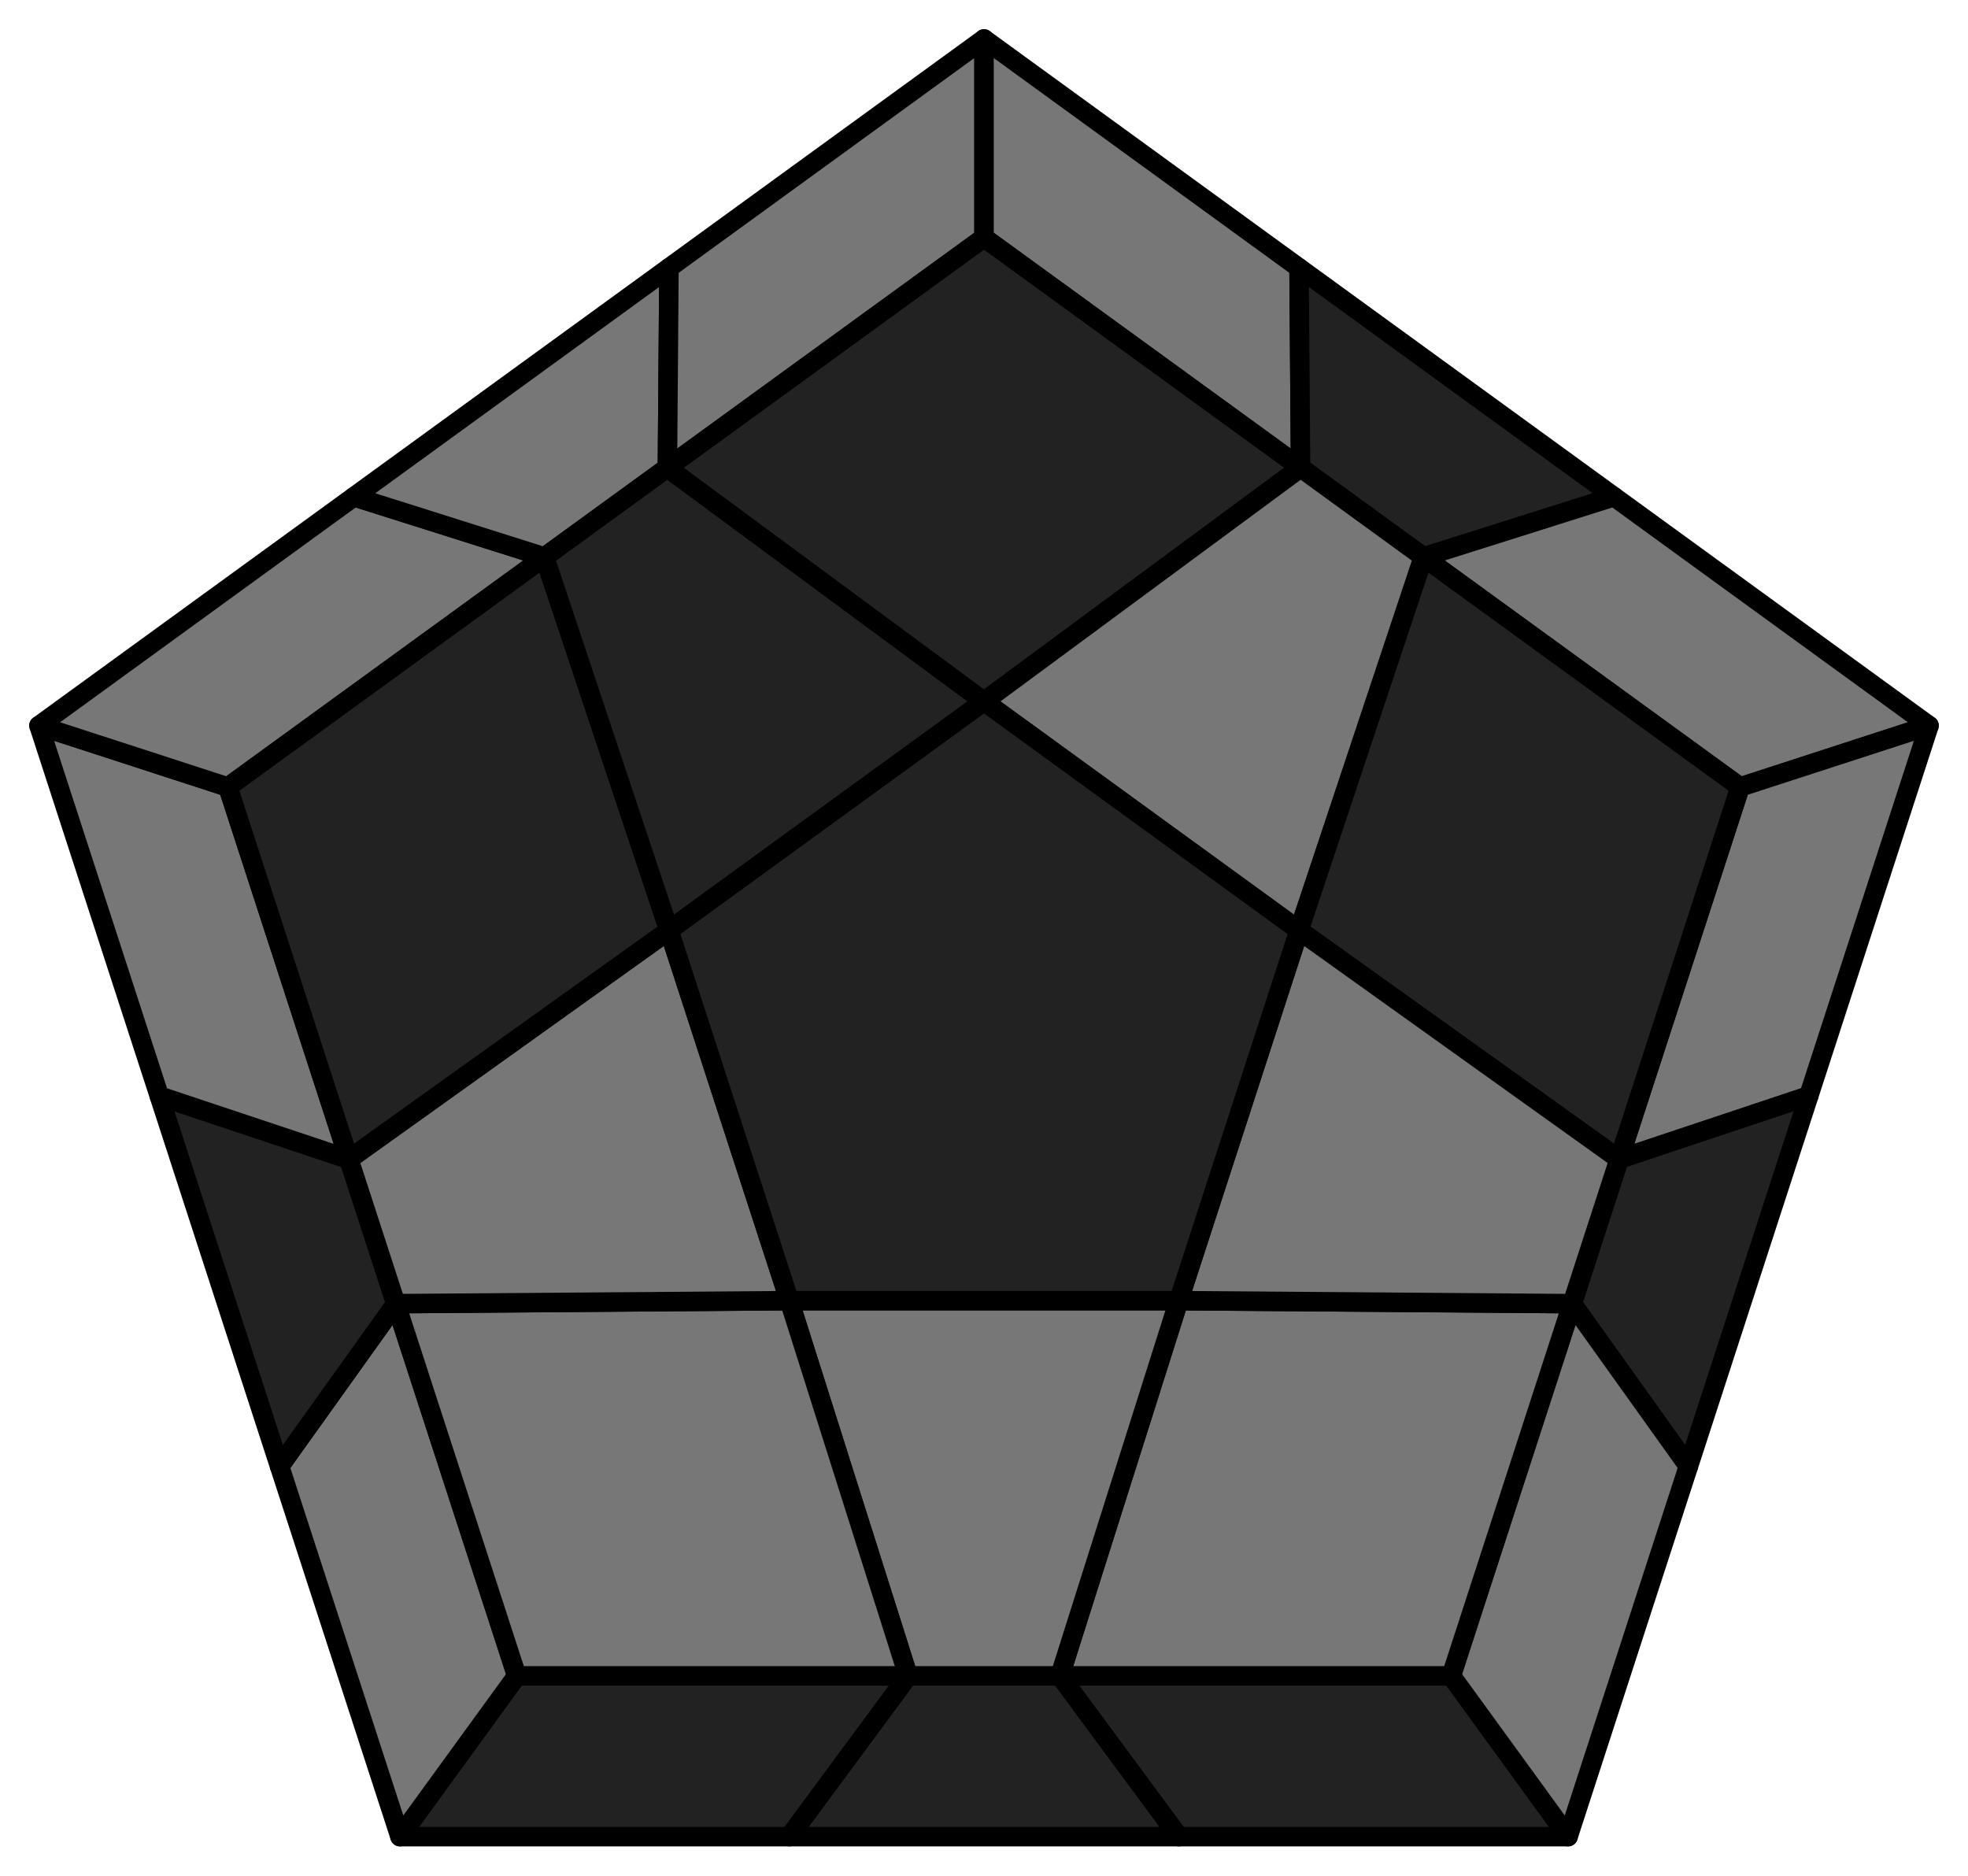
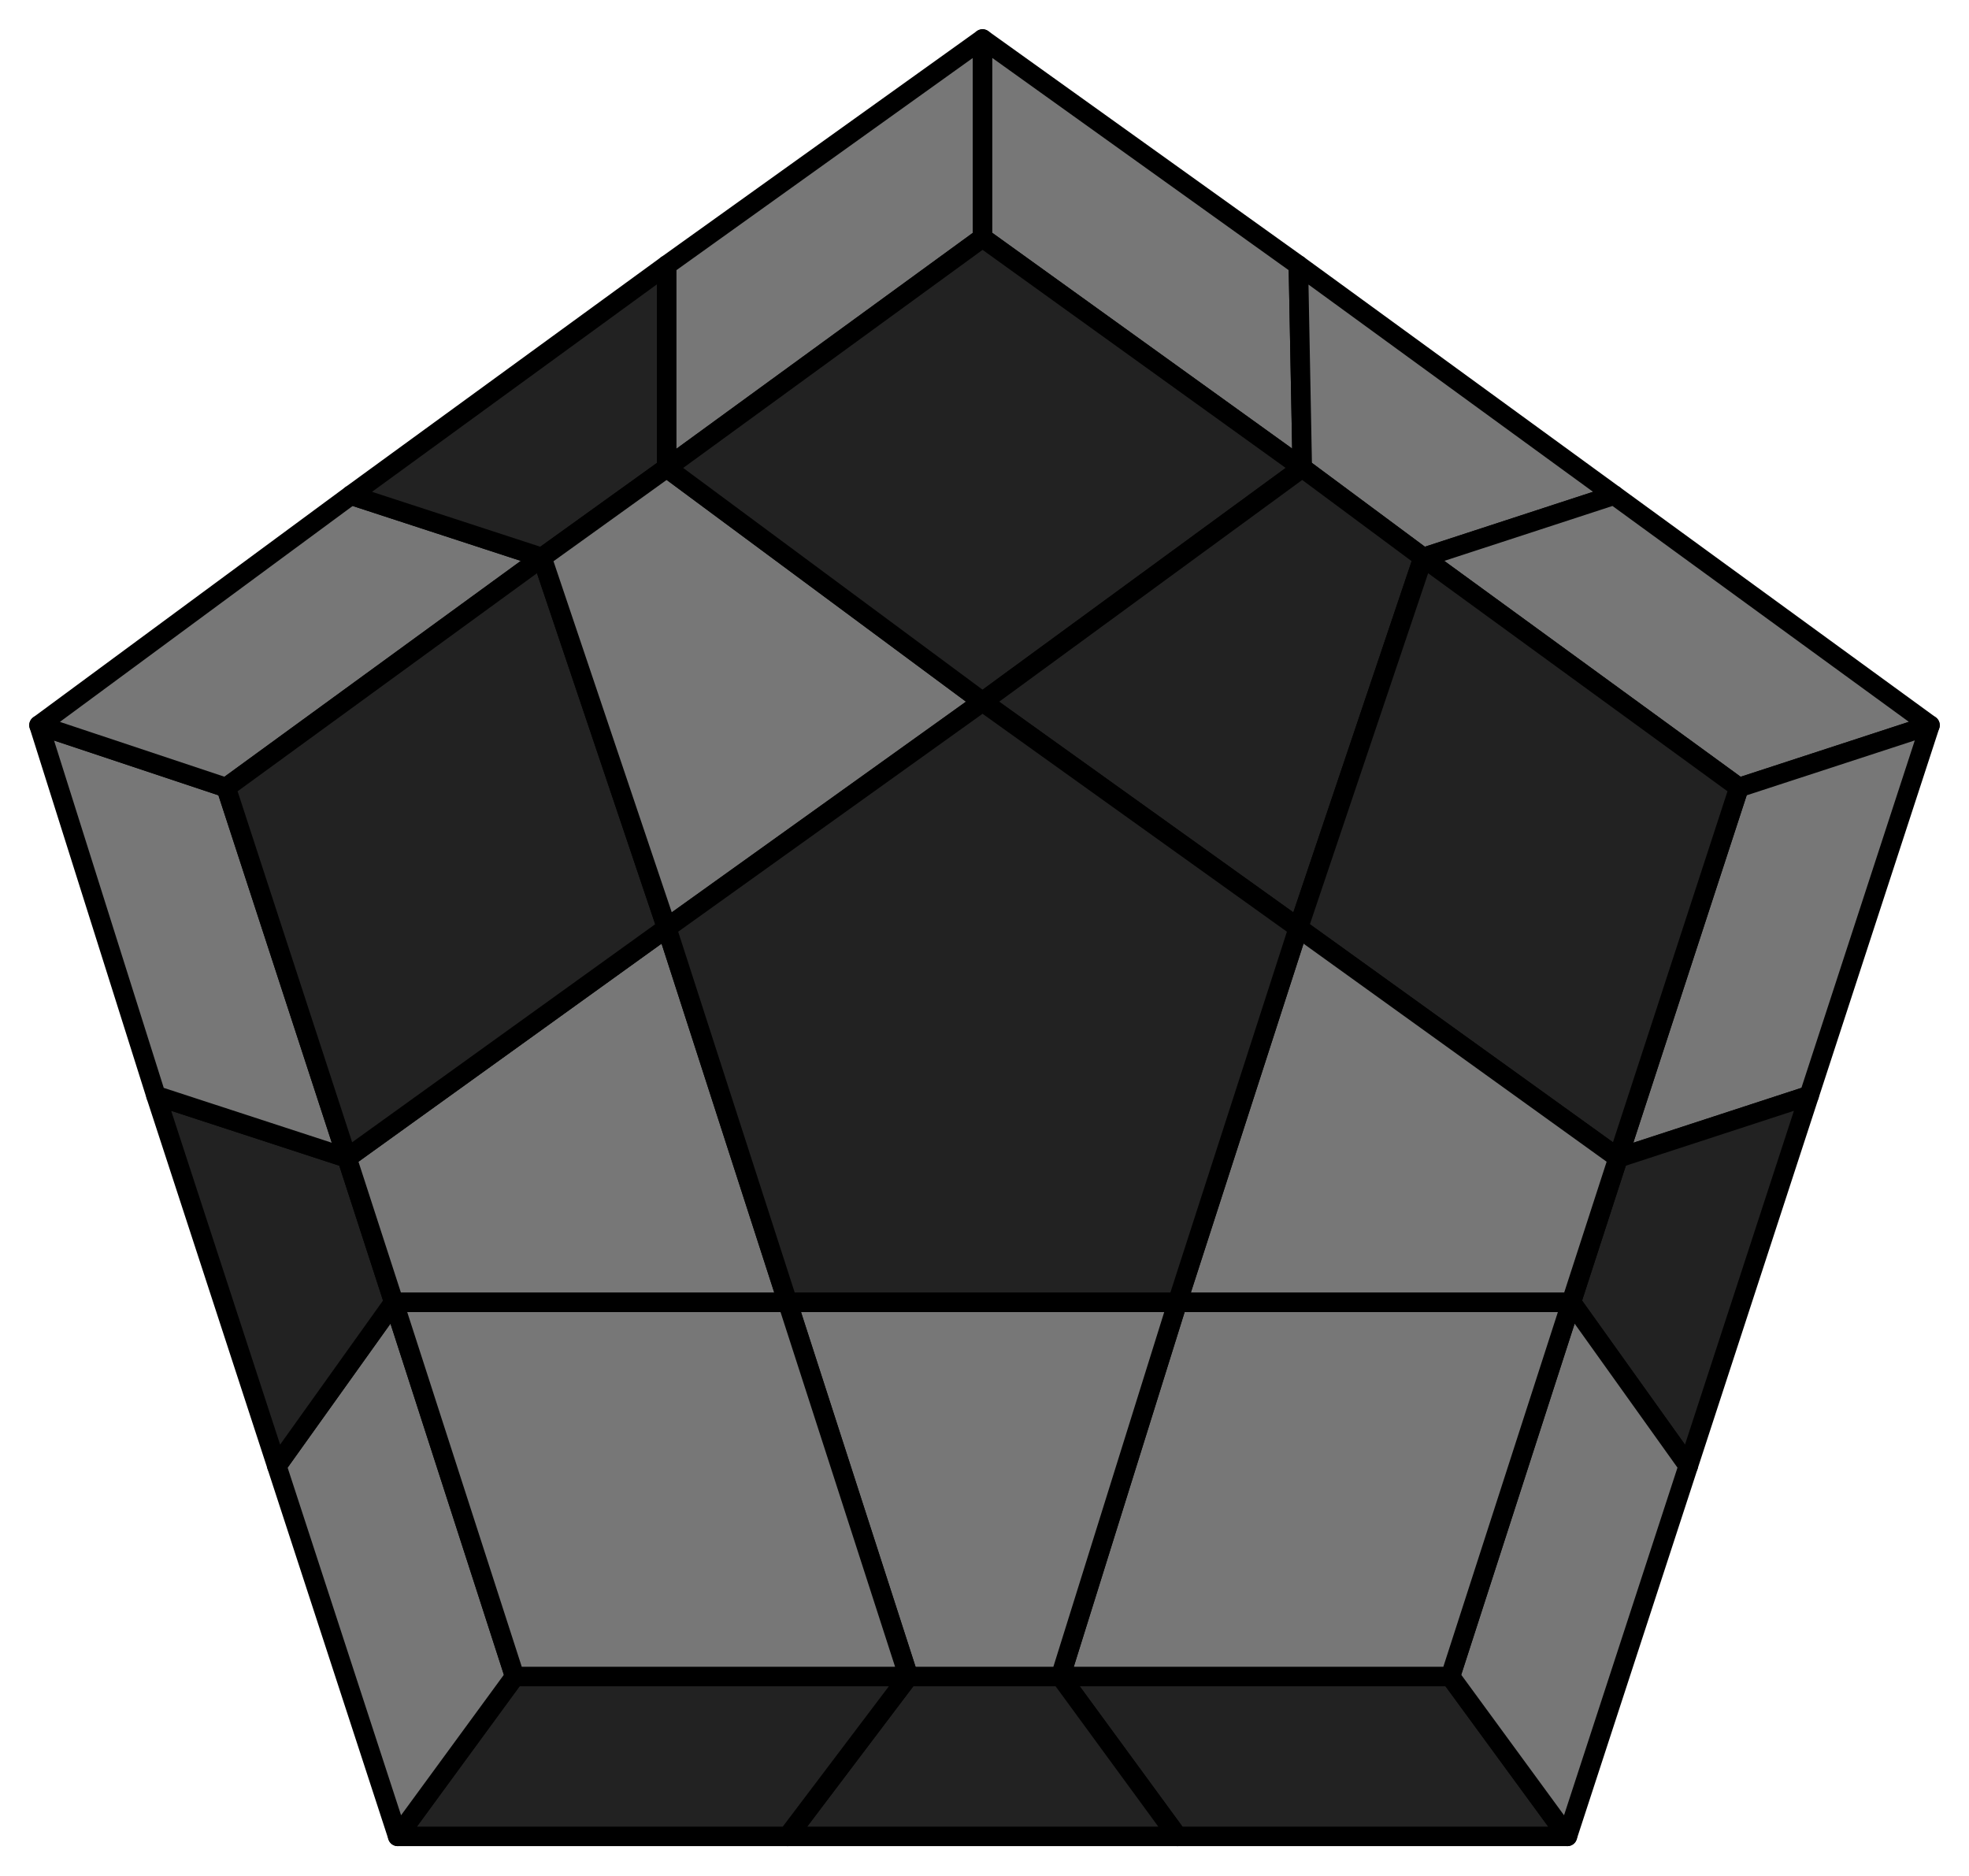
- <svg xmlns="http://www.w3.org/2000/svg" width="50.541" height="48.165">
-   <polygon stroke="black" stroke-width="0.5" points="40.271 47.165 30.271 47.165 27.221 43.036 37.271 43.036" stroke-linejoin="round" fill="#222" />
-   <polygon stroke="black" stroke-width="0.5" points="30.271 47.165 20.271 47.165 23.321 43.036 27.221 43.036" stroke-linejoin="round" fill="#222" />
-   <polygon stroke="black" stroke-width="0.5" points="20.271 47.165 10.271 47.165 13.271 43.036 23.321 43.036" stroke-linejoin="round" fill="#222" />
-   <polygon stroke="black" stroke-width="0.5" points="10.271 47.165 7.18 37.655 10.165 33.478 13.271 43.036" stroke-linejoin="round" fill="#777" />
-   <polygon stroke="black" stroke-width="0.5" points="7.18 37.655 4.09 28.144 8.96 29.769 10.165 33.478" stroke-linejoin="round" fill="#222" />
-   <polygon stroke="black" stroke-width="0.5" points="4.09 28.144 1.0 18.634 5.854 20.211 8.96 29.769" stroke-linejoin="round" fill="#777" />
-   <polygon stroke="black" stroke-width="0.5" points="1.0 18.634 9.09 12.756 13.985 14.304 5.854 20.211" stroke-linejoin="round" fill="#777" />
-   <polygon stroke="black" stroke-width="0.5" points="9.09 12.756 17.18 6.878 17.14 12.011 13.985 14.304" stroke-linejoin="round" fill="#777" />
-   <polygon stroke="black" stroke-width="0.5" points="17.18 6.878 25.271 1.0 25.271 6.104 17.14 12.011" stroke-linejoin="round" fill="#777" />
-   <polygon stroke="black" stroke-width="0.5" points="25.271 1.0 33.361 6.878 33.401 12.011 25.271 6.104" stroke-linejoin="round" fill="#777" />
-   <polygon stroke="black" stroke-width="0.5" points="33.361 6.878 41.451 12.756 36.556 14.304 33.401 12.011" stroke-linejoin="round" fill="#222" />
-   <polygon stroke="black" stroke-width="0.5" points="41.451 12.756 49.541 18.634 44.687 20.211 36.556 14.304" stroke-linejoin="round" fill="#777" />
-   <polygon stroke="black" stroke-width="0.5" points="49.541 18.634 46.451 28.144 41.581 29.769 44.687 20.211" stroke-linejoin="round" fill="#777" />
-   <polygon stroke="black" stroke-width="0.5" points="46.451 28.144 43.361 37.655 40.376 33.478 41.581 29.769" stroke-linejoin="round" fill="#222" />
-   <polygon stroke="black" stroke-width="0.5" points="43.361 37.655 40.271 47.165 37.271 43.036 40.376 33.478" stroke-linejoin="round" fill="#777" />
-   <polygon stroke="black" stroke-width="0.5" points="37.271 43.036 27.221 43.036 30.271 33.401 40.376 33.478" stroke-linejoin="round" fill="#777" />
-   <polygon stroke="black" stroke-width="0.5" points="27.221 43.036 23.321 43.036 20.271 33.401 30.271 33.401" stroke-linejoin="round" fill="#777" />
-   <polygon stroke="black" stroke-width="0.5" points="13.271 43.036 10.165 33.478 20.271 33.401 23.321 43.036" stroke-linejoin="round" fill="#777" />
-   <polygon stroke="black" stroke-width="0.5" points="10.165 33.478 8.96 29.769 17.18 23.891 20.271 33.401" stroke-linejoin="round" fill="#777" />
-   <polygon stroke="black" stroke-width="0.5" points="5.854 20.211 13.985 14.304 17.18 23.891 8.96 29.769" stroke-linejoin="round" fill="#222" />
-   <polygon stroke="black" stroke-width="0.5" points="13.985 14.304 17.14 12.011 25.271 18.013 17.18 23.891" stroke-linejoin="round" fill="#222" />
-   <polygon stroke="black" stroke-width="0.5" points="25.271 6.104 33.401 12.011 25.271 18.013 17.14 12.011" stroke-linejoin="round" fill="#222" />
-   <polygon stroke="black" stroke-width="0.5" points="33.401 12.011 36.556 14.304 33.361 23.891 25.271 18.013" stroke-linejoin="round" fill="#777" />
-   <polygon stroke="black" stroke-width="0.5" points="44.687 20.211 41.581 29.769 33.361 23.891 36.556 14.304" stroke-linejoin="round" fill="#222" />
-   <polygon stroke="black" stroke-width="0.5" points="41.581 29.769 40.376 33.478 30.271 33.401 33.361 23.891" stroke-linejoin="round" fill="#777" />
-   <polygon stroke="black" stroke-width="0.5" points="30.271 33.401 20.271 33.401 17.18 23.891 25.271 18.013 33.361 23.891" stroke-linejoin="round" fill="#222" />
+ <svg xmlns="http://www.w3.org/2000/svg" id="182" width="505" height="481">
+   <style>
+ polygon { stroke: black; stroke-width: 5px; stroke-linejoin: round;}
+ .light {fill: #777;}
+ .dark {fill: #222;}
+ </style>
+   <polygon class="dark" points="402 471 302 471 272 430 372 430" />
+   <polygon class="dark" points="302 471 202 471 233 430 272 430" />
+   <polygon class="dark" points="202 471 102 471 132 430 233 430" />
+   <polygon class="light" points="102 471 71 376 101 334 132 430" />
+   <polygon class="dark" points="71 376 40 281 89 297 101 334" />
+   <polygon class="light" points="40 281 10 186 58 202 89 297" />
+   <polygon class="light" points="10 186 90 127 139 143 58 202" />
+   <polygon class="dark" points="90 127 171 68 171 120 139 143" />
+   <polygon class="light" points="171 68 252 10 252 61 171 120" />
+   <polygon class="light" points="252 10 333 68 334 120 252 61" />
+   <polygon class="light" points="333 68 414 127 365 143 334 120" />
+   <polygon class="light" points="414 127 495 186 446 202 365 143" />
+   <polygon class="light" points="495 186 464 281 415 297 446 202" />
+   <polygon class="dark" points="464 281 433 376 403 334 415 297" />
+   <polygon class="light" points="433 376 402 471 372 430 403 334" />
+   <polygon class="light" points="372 430 272 430 302 334 403 334" />
+   <polygon class="light" points="272 430 233 430 202 334 302 334" />
+   <polygon class="light" points="132 430 101 334 202 334 233 430" />
+   <polygon class="light" points="101 334 89 297 171 238 202 334" />
+   <polygon class="dark" points="58 202 139 143 171 238 89 297" />
+   <polygon class="light" points="139 143 171 120 252 180 171 238" />
+   <polygon class="dark" points="252 61 334 120 252 180 171 120" />
+   <polygon class="dark" points="334 120 365 143 333 238 252 180" />
+   <polygon class="dark" points="446 202 415 297 333 238 365 143" />
+   <polygon class="light" points="415 297 403 334 302 334 333 238" />
+   <polygon class="dark" points="302 334 202 334 171 238 252 180 333 238" />
</svg>
